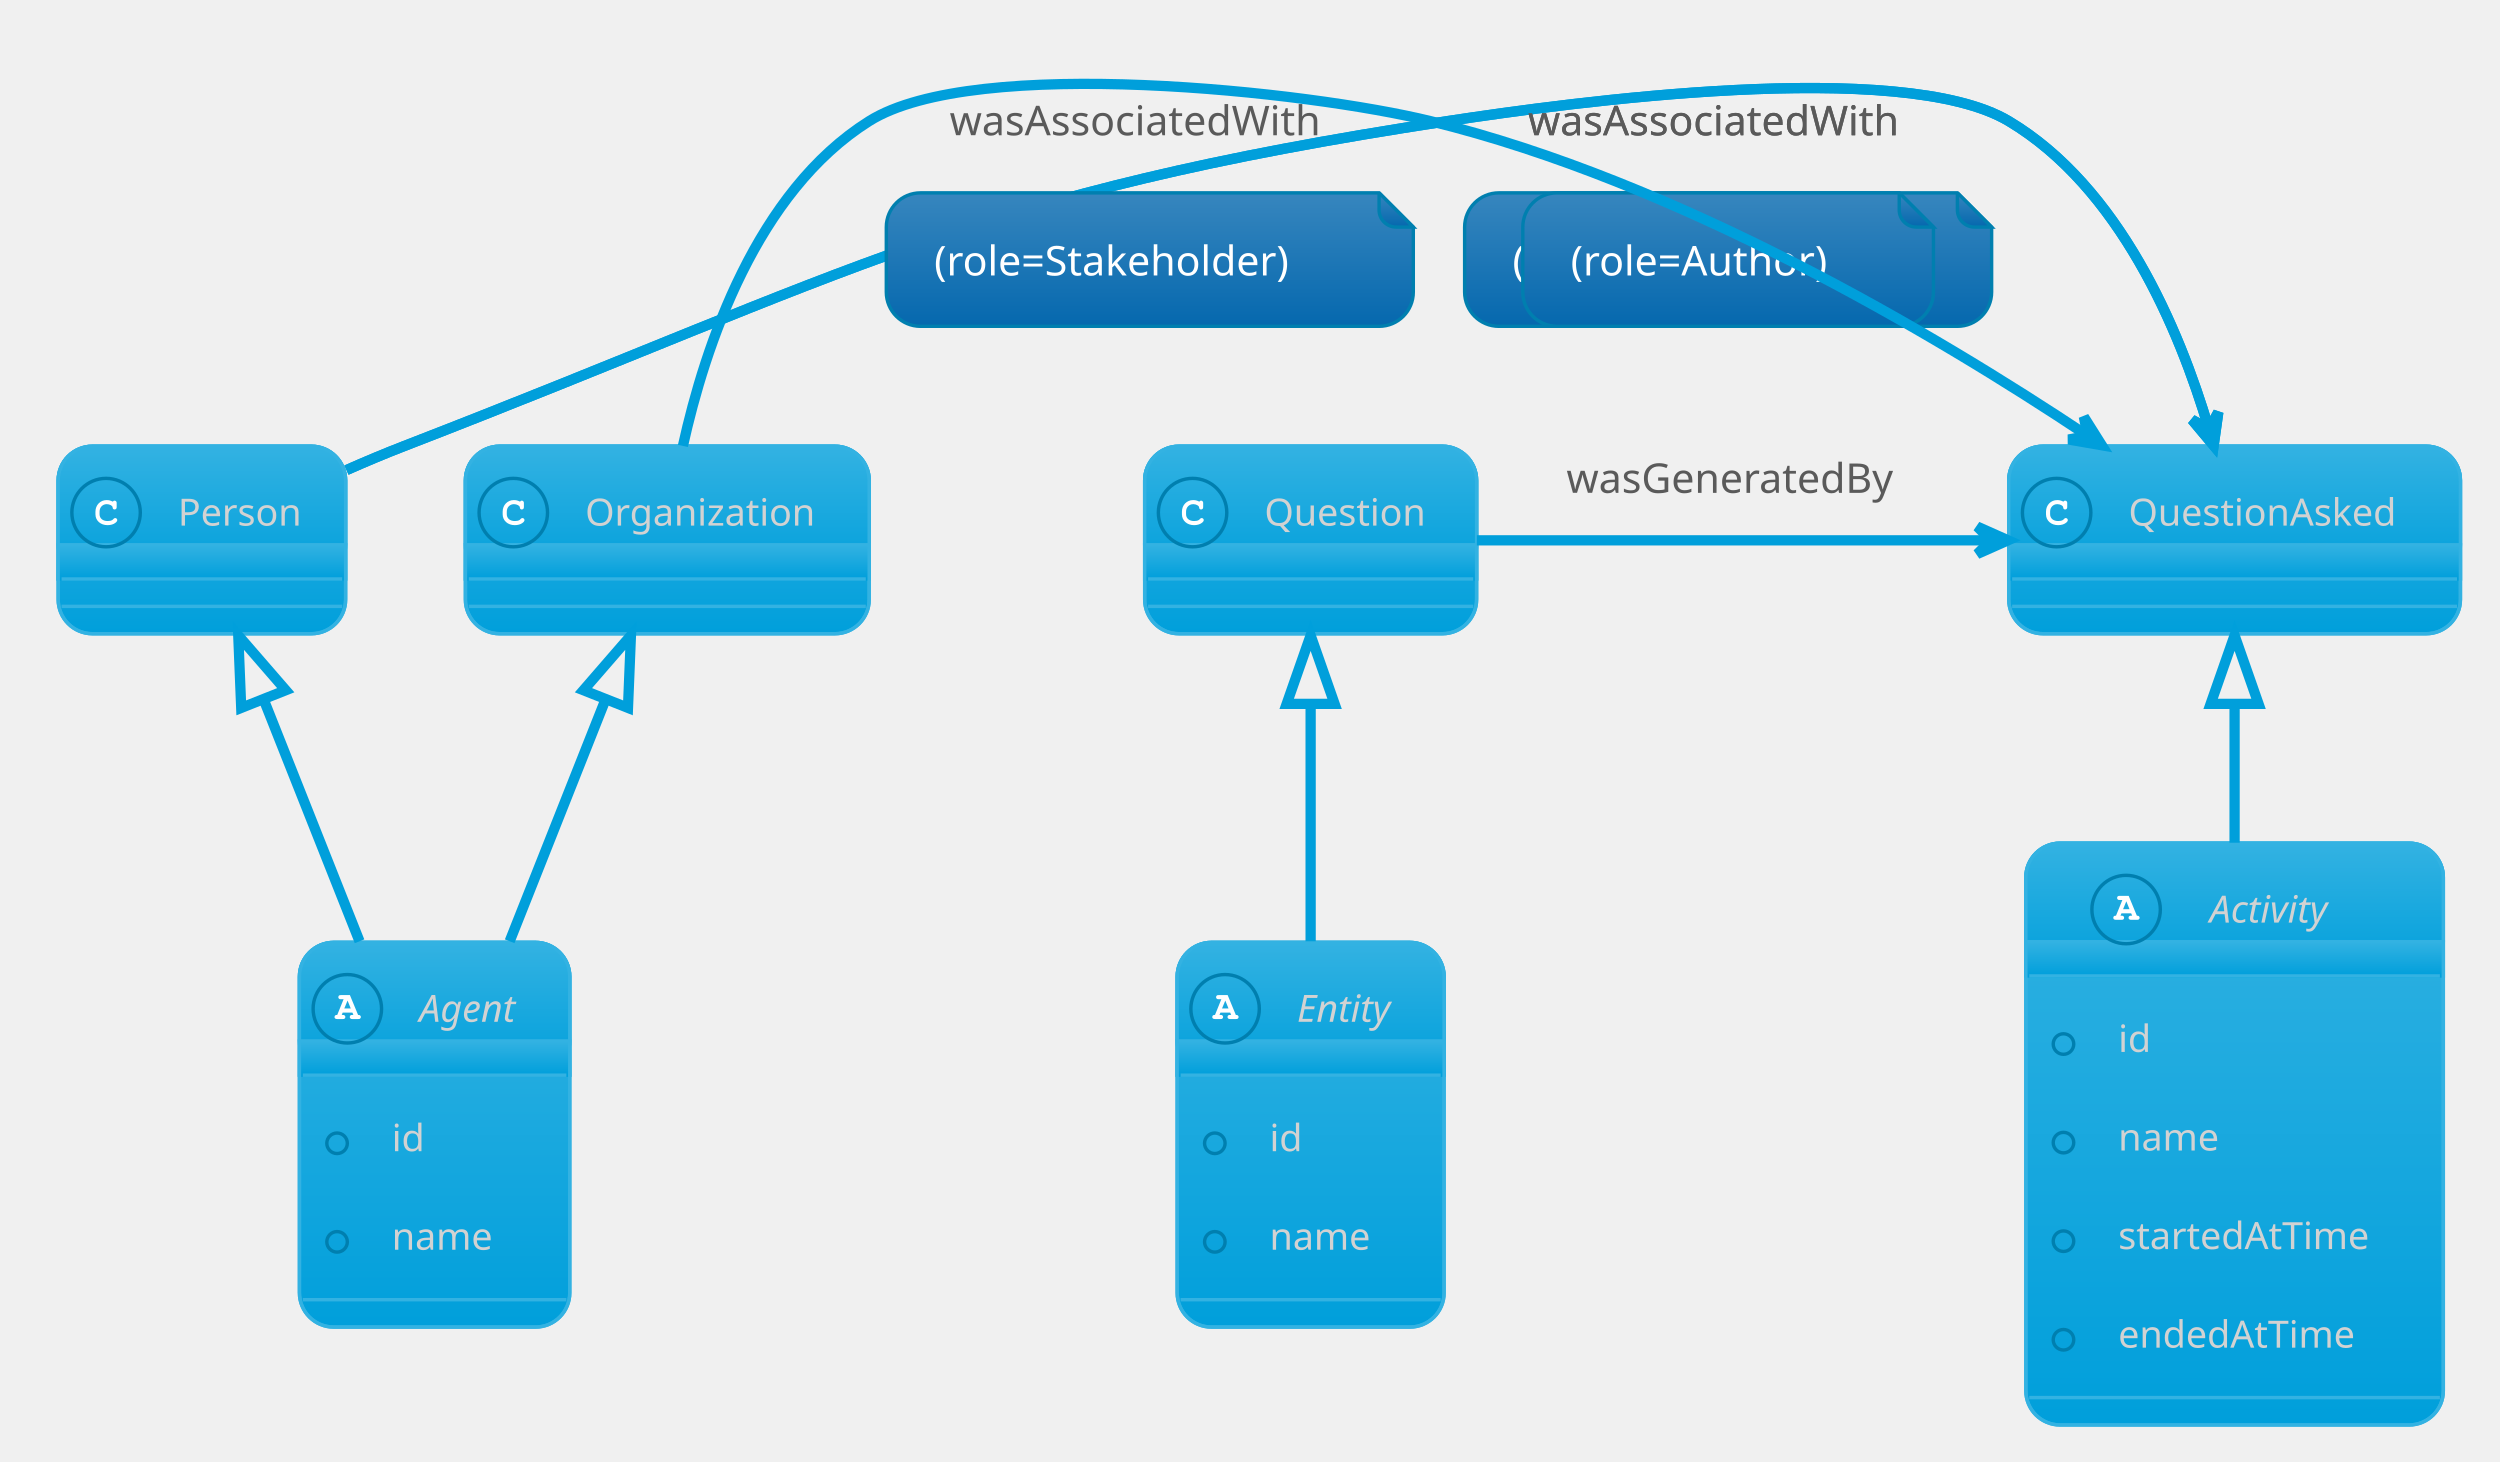
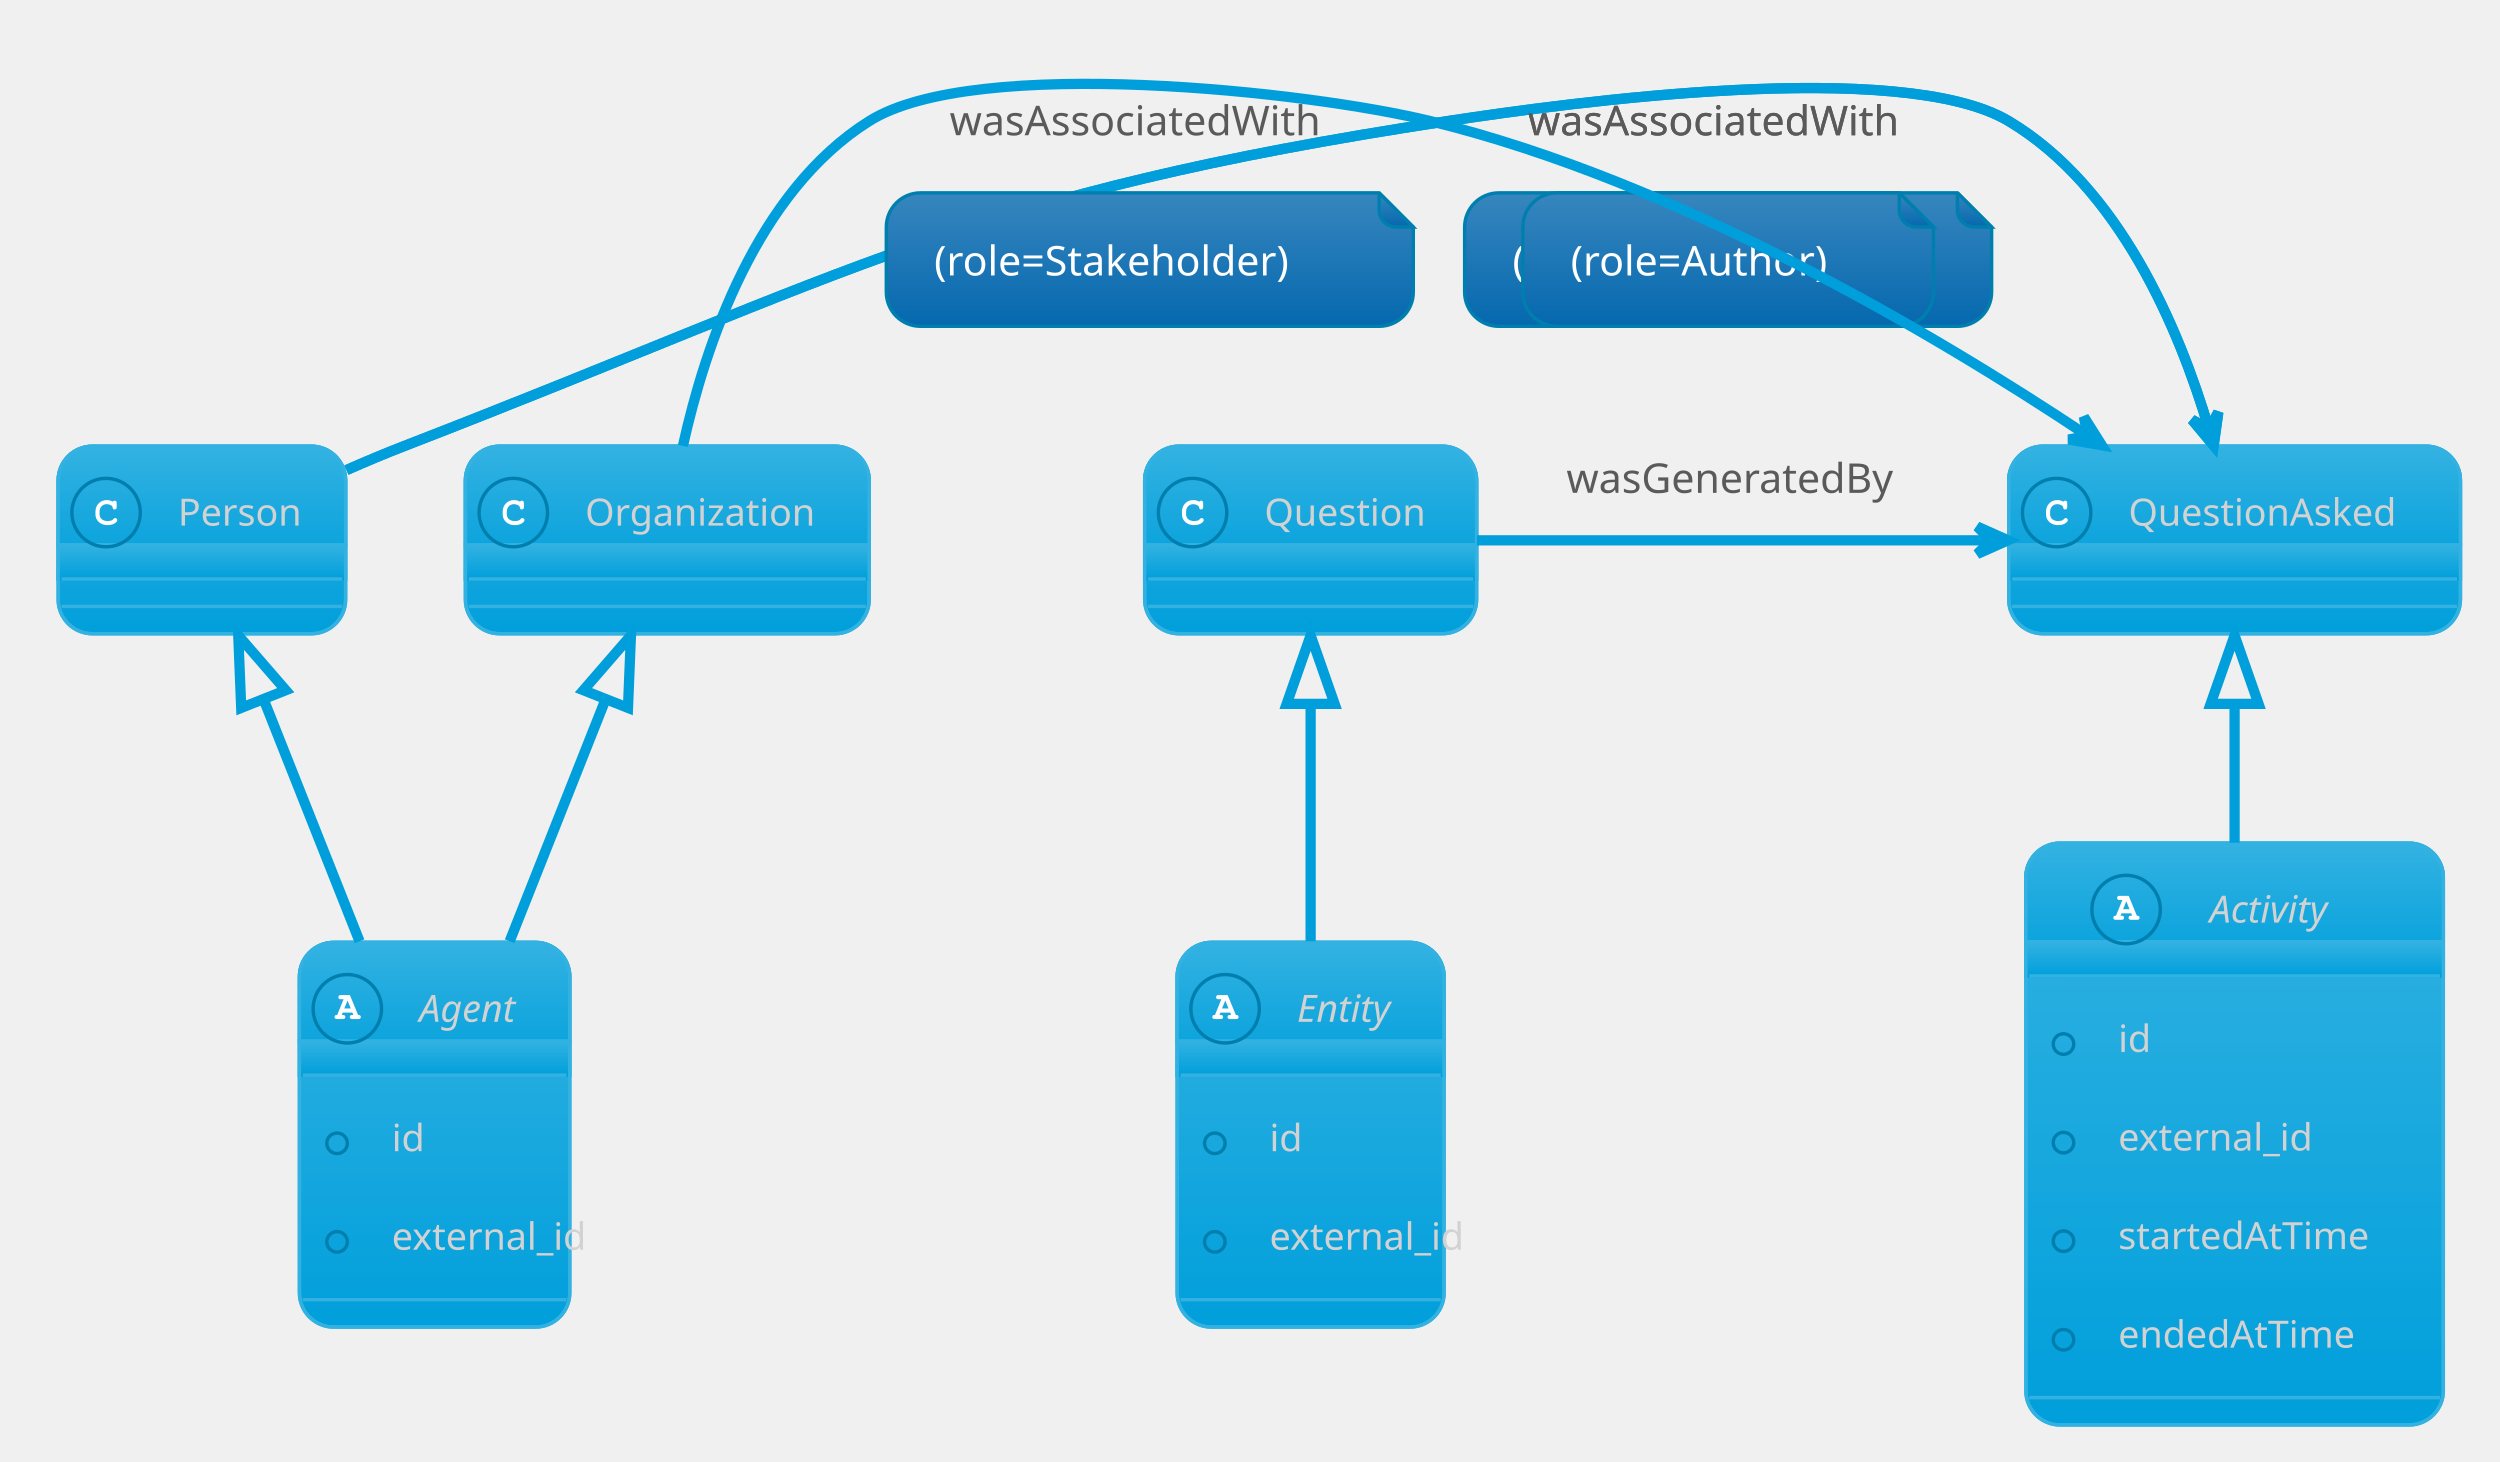
<svg xmlns="http://www.w3.org/2000/svg" contentStyleType="text/css" height="445.833px" preserveAspectRatio="none" style="width:761px;height:445px;background:#00000000;" version="1.1" viewBox="0 0 761 445" width="761.458px" zoomAndPan="magnify">
  <defs>
    <linearGradient id="g10yd9xms7kqf80" x1="50%" x2="50%" y1="0%" y2="100%">
      <stop offset="0%" stop-color="#33B2E2" />
      <stop offset="100%" stop-color="#009FDB" />
    </linearGradient>
    <linearGradient id="g10yd9xms7kqf81" x1="50%" x2="50%" y1="0%" y2="100%">
      <stop offset="0%" stop-color="#3786BE" />
      <stop offset="100%" stop-color="#0568AE" />
    </linearGradient>
  </defs>
  <g>
    <g id="elem_Agent">
      <rect codeLine="4" fill="url(#g10yd9xms7kqf80)" height="117.098" id="Agent" rx="10.417" ry="10.417" style="stroke:#33B2E2;stroke-width:1.042;" width="82.292" x="91.146" y="286.863" />
      <rect fill="url(#g10yd9xms7kqf80)" height="40.422" rx="10.417" ry="10.417" style="stroke:url(#g10yd9xms7kqf80);stroke-width:1.042;" width="82.292" x="91.146" y="286.863" />
      <rect fill="url(#g10yd9xms7kqf80)" height="10.417" style="stroke:url(#g10yd9xms7kqf80);stroke-width:1.042;" width="82.292" x="91.146" y="316.868" />
      <rect codeLine="4" fill="none" height="117.098" id="Agent" rx="10.417" ry="10.417" style="stroke:#33B2E2;stroke-width:1.042;" width="82.292" x="91.146" y="286.863" />
      <ellipse cx="105.729" cy="307.074" fill="none" rx="10.417" ry="10.417" style="stroke:#007FAF;stroke-width:1.042;" />
      <path d="M107.275,308.23 L107.568,308.946 L107.275,308.946 C106.966,308.946 106.868,308.962 106.755,309.044 C106.576,309.141 106.462,309.369 106.462,309.581 C106.462,309.776 106.559,309.955 106.722,310.069 C106.836,310.167 106.982,310.199 107.275,310.199 L109.017,310.199 C109.277,310.199 109.44,310.167 109.538,310.118 C109.733,310.004 109.847,309.792 109.847,309.581 C109.847,309.369 109.749,309.19 109.587,309.076 C109.456,308.979 109.342,308.946 109.001,308.946 L106.51,302.908 L103.809,302.908 C103.467,302.908 103.385,302.924 103.272,303.005 C103.076,303.119 102.978,303.331 102.978,303.542 C102.978,303.738 103.076,303.917 103.239,304.047 C103.353,304.145 103.483,304.161 103.809,304.161 L104.59,304.161 L102.653,308.946 C102.344,308.946 102.23,308.962 102.116,309.044 C101.937,309.141 101.823,309.369 101.823,309.581 C101.823,309.988 102.1,310.199 102.653,310.199 L104.313,310.199 C104.574,310.199 104.736,310.167 104.834,310.118 C105.013,310.004 105.127,309.792 105.127,309.581 C105.127,309.369 105.029,309.19 104.867,309.06 C104.753,308.979 104.639,308.946 104.313,308.946 L104.02,308.946 L104.313,308.23 L107.275,308.23 Z M106.771,306.977 L104.801,306.977 L105.794,304.568 L106.771,306.977 Z " fill="#FFFFFF" />
      <text fill="#D2D2D2" font-family="&quot;Verdana&quot;" font-size="11.458" font-style="italic" lengthAdjust="spacing" textLength="34.375" x="127.604" y="311.041">Agent</text>
      <line style="stroke:#33B2E2;stroke-width:1.042;" x1="92.188" x2="172.396" y1="327.285" y2="327.285" />
      <ellipse cx="102.604" cy="348.017" fill="none" rx="3.125" ry="3.125" style="stroke:#007FAF;stroke-width:1.042;" />
      <text fill="#D2D2D2" font-family="&quot;Verdana&quot;" font-size="11.458" lengthAdjust="spacing" textLength="10.417" x="119.271" y="350.421">id</text>
      <ellipse cx="102.604" cy="378.022" fill="none" rx="3.125" ry="3.125" style="stroke:#007FAF;stroke-width:1.042;" />
-       <text fill="#D2D2D2" font-family="&quot;Verdana&quot;" font-size="11.458" lengthAdjust="spacing" textLength="34.375" x="119.271" y="380.426">name</text>
+       <text fill="#D2D2D2" font-family="&quot;Verdana&quot;" font-size="11.458" lengthAdjust="spacing" textLength="34.375" x="119.271" y="380.426">external_id</text>
      <line style="stroke:#33B2E2;stroke-width:1.042;" x1="92.188" x2="172.396" y1="395.628" y2="395.628" />
    </g>
    <g id="elem_Activity">
      <rect codeLine="9" fill="url(#g10yd9xms7kqf80)" height="177.108" id="Activity" rx="10.417" ry="10.417" style="stroke:#33B2E2;stroke-width:1.042;" width="127.083" x="616.667" y="256.655" />
      <rect fill="url(#g10yd9xms7kqf80)" height="40.422" rx="10.417" ry="10.417" style="stroke:url(#g10yd9xms7kqf80);stroke-width:1.042;" width="127.083" x="616.667" y="256.655" />
      <rect fill="url(#g10yd9xms7kqf80)" height="10.417" style="stroke:url(#g10yd9xms7kqf80);stroke-width:1.042;" width="127.083" x="616.667" y="286.66" />
      <rect codeLine="9" fill="none" height="177.108" id="Activity" rx="10.417" ry="10.417" style="stroke:#33B2E2;stroke-width:1.042;" width="127.083" x="616.667" y="256.655" />
      <ellipse cx="647.188" cy="276.866" fill="none" rx="10.417" ry="10.417" style="stroke:#007FAF;stroke-width:1.042;" />
      <path d="M648.734,278.022 L649.027,278.738 L648.734,278.738 C648.424,278.738 648.327,278.754 648.213,278.835 C648.034,278.933 647.92,279.161 647.92,279.373 C647.92,279.568 648.018,279.747 648.18,279.861 C648.294,279.958 648.441,279.991 648.734,279.991 L650.475,279.991 C650.736,279.991 650.898,279.958 650.996,279.91 C651.191,279.796 651.305,279.584 651.305,279.373 C651.305,279.161 651.208,278.982 651.045,278.868 C650.915,278.77 650.801,278.738 650.459,278.738 L647.969,272.699 L645.267,272.699 C644.925,272.699 644.844,272.716 644.73,272.797 C644.534,272.911 644.437,273.123 644.437,273.334 C644.437,273.529 644.534,273.708 644.697,273.839 C644.811,273.936 644.941,273.953 645.267,273.953 L646.048,273.953 L644.111,278.738 C643.802,278.738 643.688,278.754 643.574,278.835 C643.395,278.933 643.281,279.161 643.281,279.373 C643.281,279.779 643.558,279.991 644.111,279.991 L645.771,279.991 C646.032,279.991 646.195,279.958 646.292,279.91 C646.471,279.796 646.585,279.584 646.585,279.373 C646.585,279.161 646.488,278.982 646.325,278.852 C646.211,278.77 646.097,278.738 645.771,278.738 L645.479,278.738 L645.771,278.022 L648.734,278.022 Z M648.229,276.768 L646.26,276.768 L647.253,274.36 L648.229,276.768 Z " fill="#FFFFFF" />
      <text fill="#D2D2D2" font-family="&quot;Verdana&quot;" font-size="11.458" font-style="italic" lengthAdjust="spacing" textLength="43.75" x="672.604" y="280.833">Activity</text>
      <line style="stroke:#33B2E2;stroke-width:1.042;" x1="617.708" x2="742.708" y1="297.077" y2="297.077" />
      <ellipse cx="628.125" cy="317.808" fill="none" rx="3.125" ry="3.125" style="stroke:#007FAF;stroke-width:1.042;" />
      <text fill="#D2D2D2" font-family="&quot;Verdana&quot;" font-size="11.458" lengthAdjust="spacing" textLength="10.417" x="644.792" y="320.213">id</text>
      <ellipse cx="628.125" cy="347.813" fill="none" rx="3.125" ry="3.125" style="stroke:#007FAF;stroke-width:1.042;" />
-       <text fill="#D2D2D2" font-family="&quot;Verdana&quot;" font-size="11.458" lengthAdjust="spacing" textLength="34.375" x="644.792" y="350.217">name</text>
+       <text fill="#D2D2D2" font-family="&quot;Verdana&quot;" font-size="11.458" lengthAdjust="spacing" textLength="34.375" x="644.792" y="350.217">external_id</text>
      <ellipse cx="628.125" cy="377.818" fill="none" rx="3.125" ry="3.125" style="stroke:#007FAF;stroke-width:1.042;" />
      <text fill="#D2D2D2" font-family="&quot;Verdana&quot;" font-size="11.458" lengthAdjust="spacing" textLength="84.375" x="644.792" y="380.222">startedAtTime</text>
      <ellipse cx="628.125" cy="407.823" fill="none" rx="3.125" ry="3.125" style="stroke:#007FAF;stroke-width:1.042;" />
      <text fill="#D2D2D2" font-family="&quot;Verdana&quot;" font-size="11.458" lengthAdjust="spacing" textLength="81.25" x="644.792" y="410.227">endedAtTime</text>
      <line style="stroke:#33B2E2;stroke-width:1.042;" x1="617.708" x2="742.708" y1="425.43" y2="425.43" />
    </g>
    <g id="elem_Entity">
      <rect codeLine="16" fill="url(#g10yd9xms7kqf80)" height="117.098" id="Entity" rx="10.417" ry="10.417" style="stroke:#33B2E2;stroke-width:1.042;" width="81.25" x="358.333" y="286.863" />
      <rect fill="url(#g10yd9xms7kqf80)" height="40.422" rx="10.417" ry="10.417" style="stroke:url(#g10yd9xms7kqf80);stroke-width:1.042;" width="81.25" x="358.333" y="286.863" />
      <rect fill="url(#g10yd9xms7kqf80)" height="10.417" style="stroke:url(#g10yd9xms7kqf80);stroke-width:1.042;" width="81.25" x="358.333" y="316.868" />
      <rect codeLine="16" fill="none" height="117.098" id="Entity" rx="10.417" ry="10.417" style="stroke:#33B2E2;stroke-width:1.042;" width="81.25" x="358.333" y="286.863" />
      <ellipse cx="372.917" cy="307.074" fill="none" rx="10.417" ry="10.417" style="stroke:#007FAF;stroke-width:1.042;" />
      <path d="M374.463,308.23 L374.756,308.946 L374.463,308.946 C374.154,308.946 374.056,308.962 373.942,309.044 C373.763,309.141 373.649,309.369 373.649,309.581 C373.649,309.776 373.747,309.955 373.909,310.069 C374.023,310.167 374.17,310.199 374.463,310.199 L376.204,310.199 C376.465,310.199 376.628,310.167 376.725,310.118 C376.921,310.004 377.034,309.792 377.034,309.581 C377.034,309.369 376.937,309.19 376.774,309.076 C376.644,308.979 376.53,308.946 376.188,308.946 L373.698,302.908 L370.996,302.908 C370.654,302.908 370.573,302.924 370.459,303.005 C370.264,303.119 370.166,303.331 370.166,303.542 C370.166,303.738 370.264,303.917 370.426,304.047 C370.54,304.145 370.671,304.161 370.996,304.161 L371.777,304.161 L369.841,308.946 C369.531,308.946 369.417,308.962 369.303,309.044 C369.124,309.141 369.01,309.369 369.01,309.581 C369.01,309.988 369.287,310.199 369.841,310.199 L371.501,310.199 C371.761,310.199 371.924,310.167 372.022,310.118 C372.2,310.004 372.315,309.792 372.315,309.581 C372.315,309.369 372.217,309.19 372.054,309.06 C371.94,308.979 371.826,308.946 371.501,308.946 L371.208,308.946 L371.501,308.23 L374.463,308.23 Z M373.958,306.977 L371.989,306.977 L372.982,304.568 L373.958,306.977 Z " fill="#FFFFFF" />
      <text fill="#D2D2D2" font-family="&quot;Verdana&quot;" font-size="11.458" font-style="italic" lengthAdjust="spacing" textLength="33.333" x="394.792" y="311.041">Entity</text>
      <line style="stroke:#33B2E2;stroke-width:1.042;" x1="359.375" x2="438.542" y1="327.285" y2="327.285" />
      <ellipse cx="369.792" cy="348.017" fill="none" rx="3.125" ry="3.125" style="stroke:#007FAF;stroke-width:1.042;" />
      <text fill="#D2D2D2" font-family="&quot;Verdana&quot;" font-size="11.458" lengthAdjust="spacing" textLength="10.417" x="386.458" y="350.421">id</text>
      <ellipse cx="369.792" cy="378.022" fill="none" rx="3.125" ry="3.125" style="stroke:#007FAF;stroke-width:1.042;" />
-       <text fill="#D2D2D2" font-family="&quot;Verdana&quot;" font-size="11.458" lengthAdjust="spacing" textLength="34.375" x="386.458" y="380.426">name</text>
+       <text fill="#D2D2D2" font-family="&quot;Verdana&quot;" font-size="11.458" lengthAdjust="spacing" textLength="34.375" x="386.458" y="380.426">external_id</text>
      <line style="stroke:#33B2E2;stroke-width:1.042;" x1="359.375" x2="438.542" y1="395.628" y2="395.628" />
    </g>
    <g id="elem_Question">
      <rect fill="url(#g10yd9xms7kqf80)" height="57.088" id="Question" rx="10.417" ry="10.417" style="stroke:#33B2E2;stroke-width:1.042;" width="101.042" x="348.438" y="135.822" />
      <rect fill="url(#g10yd9xms7kqf80)" height="40.422" rx="10.417" ry="10.417" style="stroke:url(#g10yd9xms7kqf80);stroke-width:1.042;" width="101.042" x="348.438" y="135.822" />
      <rect fill="url(#g10yd9xms7kqf80)" height="10.417" style="stroke:url(#g10yd9xms7kqf80);stroke-width:1.042;" width="101.042" x="348.438" y="165.827" />
      <rect fill="none" height="57.088" id="Question" rx="10.417" ry="10.417" style="stroke:#33B2E2;stroke-width:1.042;" width="101.042" x="348.438" y="135.822" />
      <ellipse cx="363.021" cy="156.033" fill="none" rx="10.417" ry="10.417" style="stroke:#007FAF;stroke-width:1.042;" />
      <path d="M364.958,152.647 C364.274,152.322 363.835,152.224 363.184,152.224 C361.263,152.224 359.782,153.738 359.782,155.74 L359.782,156.57 C359.782,158.474 361.344,159.857 363.46,159.857 C364.356,159.857 365.218,159.63 365.755,159.223 C366.195,158.93 366.423,158.604 366.423,158.311 C366.423,157.986 366.13,157.693 365.804,157.693 C365.641,157.693 365.495,157.758 365.348,157.888 C365.007,158.246 365.007,158.246 364.876,158.311 C364.567,158.507 364.062,158.604 363.493,158.604 C361.995,158.604 361.035,157.791 361.035,156.537 L361.035,155.74 C361.035,154.421 361.963,153.461 363.232,153.461 C363.656,153.461 364.111,153.575 364.453,153.77 C364.811,153.966 364.941,154.128 365.007,154.421 C365.055,154.731 365.072,154.812 365.169,154.91 C365.267,155.024 365.446,155.089 365.609,155.089 C365.82,155.089 365.999,154.991 366.13,154.828 C366.211,154.714 366.243,154.584 366.243,154.259 L366.243,153.217 C366.243,152.908 366.227,152.81 366.146,152.696 C366.032,152.501 365.837,152.387 365.609,152.387 C365.397,152.387 365.251,152.468 365.088,152.696 L364.958,152.647 Z " fill="#FFFFFF" />
      <text fill="#D2D2D2" font-family="&quot;Verdana&quot;" font-size="11.458" lengthAdjust="spacing" textLength="53.125" x="384.896" y="159.999">Question</text>
      <line style="stroke:#33B2E2;stroke-width:1.042;" x1="349.479" x2="448.438" y1="176.243" y2="176.243" />
      <line style="stroke:#33B2E2;stroke-width:1.042;" x1="349.479" x2="448.438" y1="184.577" y2="184.577" />
    </g>
    <g id="elem_Person">
      <rect fill="url(#g10yd9xms7kqf80)" height="57.088" id="Person" rx="10.417" ry="10.417" style="stroke:#33B2E2;stroke-width:1.042;" width="87.5" x="17.708" y="135.822" />
      <rect fill="url(#g10yd9xms7kqf80)" height="40.422" rx="10.417" ry="10.417" style="stroke:url(#g10yd9xms7kqf80);stroke-width:1.042;" width="87.5" x="17.708" y="135.822" />
      <rect fill="url(#g10yd9xms7kqf80)" height="10.417" style="stroke:url(#g10yd9xms7kqf80);stroke-width:1.042;" width="87.5" x="17.708" y="165.827" />
      <rect fill="none" height="57.088" id="Person" rx="10.417" ry="10.417" style="stroke:#33B2E2;stroke-width:1.042;" width="87.5" x="17.708" y="135.822" />
      <ellipse cx="32.292" cy="156.033" fill="none" rx="10.417" ry="10.417" style="stroke:#007FAF;stroke-width:1.042;" />
      <path d="M34.228,152.647 C33.545,152.322 33.105,152.224 32.454,152.224 C30.534,152.224 29.053,153.738 29.053,155.74 L29.053,156.57 C29.053,158.474 30.615,159.857 32.731,159.857 C33.626,159.857 34.489,159.63 35.026,159.223 C35.465,158.93 35.693,158.604 35.693,158.311 C35.693,157.986 35.4,157.693 35.075,157.693 C34.912,157.693 34.766,157.758 34.619,157.888 C34.277,158.246 34.277,158.246 34.147,158.311 C33.838,158.507 33.333,158.604 32.764,158.604 C31.266,158.604 30.306,157.791 30.306,156.537 L30.306,155.74 C30.306,154.421 31.234,153.461 32.503,153.461 C32.926,153.461 33.382,153.575 33.724,153.77 C34.082,153.966 34.212,154.128 34.277,154.421 C34.326,154.731 34.342,154.812 34.44,154.91 C34.538,155.024 34.717,155.089 34.88,155.089 C35.091,155.089 35.27,154.991 35.4,154.828 C35.482,154.714 35.514,154.584 35.514,154.259 L35.514,153.217 C35.514,152.908 35.498,152.81 35.417,152.696 C35.303,152.501 35.107,152.387 34.88,152.387 C34.668,152.387 34.522,152.468 34.359,152.696 L34.228,152.647 Z " fill="#FFFFFF" />
      <text fill="#D2D2D2" font-family="&quot;Verdana&quot;" font-size="11.458" lengthAdjust="spacing" textLength="39.583" x="54.167" y="159.999">Person</text>
      <line style="stroke:#33B2E2;stroke-width:1.042;" x1="18.75" x2="104.167" y1="176.243" y2="176.243" />
      <line style="stroke:#33B2E2;stroke-width:1.042;" x1="18.75" x2="104.167" y1="184.577" y2="184.577" />
    </g>
    <g id="elem_Organization">
      <rect fill="url(#g10yd9xms7kqf80)" height="57.088" id="Organization" rx="10.417" ry="10.417" style="stroke:#33B2E2;stroke-width:1.042;" width="122.917" x="141.667" y="135.822" />
      <rect fill="url(#g10yd9xms7kqf80)" height="40.422" rx="10.417" ry="10.417" style="stroke:url(#g10yd9xms7kqf80);stroke-width:1.042;" width="122.917" x="141.667" y="135.822" />
      <rect fill="url(#g10yd9xms7kqf80)" height="10.417" style="stroke:url(#g10yd9xms7kqf80);stroke-width:1.042;" width="122.917" x="141.667" y="165.827" />
      <rect fill="none" height="57.088" id="Organization" rx="10.417" ry="10.417" style="stroke:#33B2E2;stroke-width:1.042;" width="122.917" x="141.667" y="135.822" />
      <ellipse cx="156.25" cy="156.033" fill="none" rx="10.417" ry="10.417" style="stroke:#007FAF;stroke-width:1.042;" />
      <path d="M158.187,152.647 C157.503,152.322 157.064,152.224 156.413,152.224 C154.492,152.224 153.011,153.738 153.011,155.74 L153.011,156.57 C153.011,158.474 154.574,159.857 156.69,159.857 C157.585,159.857 158.447,159.63 158.984,159.223 C159.424,158.93 159.652,158.604 159.652,158.311 C159.652,157.986 159.359,157.693 159.033,157.693 C158.87,157.693 158.724,157.758 158.577,157.888 C158.236,158.246 158.236,158.246 158.106,158.311 C157.796,158.507 157.292,158.604 156.722,158.604 C155.225,158.604 154.264,157.791 154.264,156.537 L154.264,155.74 C154.264,154.421 155.192,153.461 156.462,153.461 C156.885,153.461 157.34,153.575 157.682,153.77 C158.04,153.966 158.171,154.128 158.236,154.421 C158.285,154.731 158.301,154.812 158.398,154.91 C158.496,155.024 158.675,155.089 158.838,155.089 C159.049,155.089 159.228,154.991 159.359,154.828 C159.44,154.714 159.473,154.584 159.473,154.259 L159.473,153.217 C159.473,152.908 159.456,152.81 159.375,152.696 C159.261,152.501 159.066,152.387 158.838,152.387 C158.626,152.387 158.48,152.468 158.317,152.696 L158.187,152.647 Z " fill="#FFFFFF" />
      <text fill="#D2D2D2" font-family="&quot;Verdana&quot;" font-size="11.458" lengthAdjust="spacing" textLength="75" x="178.125" y="159.999">Organization</text>
      <line style="stroke:#33B2E2;stroke-width:1.042;" x1="142.708" x2="263.542" y1="176.243" y2="176.243" />
      <line style="stroke:#33B2E2;stroke-width:1.042;" x1="142.708" x2="263.542" y1="184.577" y2="184.577" />
    </g>
    <g id="elem_QuestionAsked">
      <rect fill="url(#g10yd9xms7kqf80)" height="57.088" id="QuestionAsked" rx="10.417" ry="10.417" style="stroke:#33B2E2;stroke-width:1.042;" width="137.5" x="611.458" y="135.822" />
      <rect fill="url(#g10yd9xms7kqf80)" height="40.422" rx="10.417" ry="10.417" style="stroke:url(#g10yd9xms7kqf80);stroke-width:1.042;" width="137.5" x="611.458" y="135.822" />
      <rect fill="url(#g10yd9xms7kqf80)" height="10.417" style="stroke:url(#g10yd9xms7kqf80);stroke-width:1.042;" width="137.5" x="611.458" y="165.827" />
      <rect fill="none" height="57.088" id="QuestionAsked" rx="10.417" ry="10.417" style="stroke:#33B2E2;stroke-width:1.042;" width="137.5" x="611.458" y="135.822" />
      <ellipse cx="626.042" cy="156.033" fill="none" rx="10.417" ry="10.417" style="stroke:#007FAF;stroke-width:1.042;" />
      <path d="M627.979,152.647 C627.295,152.322 626.856,152.224 626.204,152.224 C624.284,152.224 622.803,153.738 622.803,155.74 L622.803,156.57 C622.803,158.474 624.365,159.857 626.481,159.857 C627.376,159.857 628.239,159.63 628.776,159.223 C629.216,158.93 629.443,158.604 629.443,158.311 C629.443,157.986 629.15,157.693 628.825,157.693 C628.662,157.693 628.516,157.758 628.369,157.888 C628.027,158.246 628.027,158.246 627.897,158.311 C627.588,158.507 627.083,158.604 626.514,158.604 C625.016,158.604 624.056,157.791 624.056,156.537 L624.056,155.74 C624.056,154.421 624.984,153.461 626.253,153.461 C626.676,153.461 627.132,153.575 627.474,153.77 C627.832,153.966 627.962,154.128 628.027,154.421 C628.076,154.731 628.092,154.812 628.19,154.91 C628.288,155.024 628.467,155.089 628.63,155.089 C628.841,155.089 629.02,154.991 629.15,154.828 C629.232,154.714 629.264,154.584 629.264,154.259 L629.264,153.217 C629.264,152.908 629.248,152.81 629.167,152.696 C629.053,152.501 628.857,152.387 628.63,152.387 C628.418,152.387 628.271,152.468 628.109,152.696 L627.979,152.647 Z " fill="#FFFFFF" />
      <text fill="#D2D2D2" font-family="&quot;Verdana&quot;" font-size="11.458" lengthAdjust="spacing" textLength="89.583" x="647.917" y="159.999">QuestionAsked</text>
      <line style="stroke:#33B2E2;stroke-width:1.042;" x1="612.5" x2="747.917" y1="176.243" y2="176.243" />
      <line style="stroke:#33B2E2;stroke-width:1.042;" x1="612.5" x2="747.917" y1="184.577" y2="184.577" />
    </g>
    <g id="link_Question_Entity">
      <path codeLine="22" d="M398.958,214.409 C398.958,236.706 398.958,263.262 398.958,286.524 " fill="none" id="Question-backto-Entity" style="stroke:#009FDB;stroke-width:3.125;" />
      <polygon fill="none" points="391.667,214.256,398.958,193.423,406.25,214.256,391.667,214.256" style="stroke:#009FDB;stroke-width:3.125;" />
    </g>
    <g id="link_Person_Agent">
      <path codeLine="23" d="M80.294,213.015 C89.247,235.593 100.025,262.775 109.441,286.524 " fill="none" id="Person-backto-Agent" style="stroke:#009FDB;stroke-width:3.125;" />
      <polygon fill="none" points="73.427,215.477,72.526,193.423,86.983,210.102,73.427,215.477" style="stroke:#009FDB;stroke-width:3.125;" />
    </g>
    <g id="link_Organization_Agent">
      <path codeLine="24" d="M184.29,213.015 C175.337,235.593 164.558,262.775 155.143,286.524 " fill="none" id="Organization-backto-Agent" style="stroke:#009FDB;stroke-width:3.125;" />
      <polygon fill="none" points="177.6,210.102,192.057,193.423,191.156,215.477,177.6,210.102" style="stroke:#009FDB;stroke-width:3.125;" />
    </g>
    <g id="link_QuestionAsked_Activity">
      <path codeLine="25" d="M680.208,214.417 C680.208,227.498 680.208,242.046 680.208,256.533 " fill="none" id="QuestionAsked-backto-Activity" style="stroke:#009FDB;stroke-width:3.125;" />
      <polygon fill="none" points="672.917,214.256,680.208,193.423,687.5,214.256,672.917,214.256" style="stroke:#009FDB;stroke-width:3.125;" />
    </g>
    <g id="link_Person_QuestionAsked">
      <path codeLine="27" d="M105.463,143.094 C111.282,140.523 117.207,138.03 122.917,135.822 C260.853,82.471 294.413,59.107 440.625,36.864 C478.156,31.154 578.865,17.401 611.458,36.864 C645.158,56.986 663.313,99.958 672.357,130.466 " fill="none" id="Person-to-QuestionAsked" style="stroke:#009FDB;stroke-width:3.125;" />
      <polygon fill="#009FDB" points="673.837,135.629,675.259,125.469,672.402,130.622,667.248,127.765,673.837,135.629" style="stroke:#009FDB;stroke-width:3.125;" />
      <text fill="#5A5A5A" font-family="&quot;Verdana&quot;" font-size="12.5" lengthAdjust="spacing" textLength="121.875" x="465.104" y="41.175">wasAssociatedWith</text>
      <path d="M445.833,69.123 L445.833,88.914 A10.417,10.417 0 0 0 456.25,99.331 L595.833,99.331 A10.417,10.417 0 0 0 606.25,88.914 L606.25,69.123 L595.833,58.706 L456.25,58.706 A10.417,10.417 0 0 0 445.833,69.123 " fill="url(#g10yd9xms7kqf81)" style="stroke:#007FAF;stroke-width:1.042;" />
      <path d="M595.833,58.706 L595.833,63.914 A5.208,5.208 0 0 0 601.042,69.123 L606.25,69.123 L595.833,58.706 " fill="url(#g10yd9xms7kqf81)" style="stroke:#007FAF;stroke-width:1.042;" />
      <text fill="#FFFFFF" font-family="&quot;Verdana&quot;" font-size="12.5" lengthAdjust="spacing" textLength="121.875" x="460.417" y="83.85">(role=Stakeholder)</text>
    </g>
    <g id="link_Person_QuestionAsked">
      <path codeLine="31" d="M105.463,143.094 C111.282,140.523 117.207,138.03 122.917,135.822 C260.853,82.471 294.413,59.107 440.625,36.864 C478.156,31.154 578.865,17.401 611.458,36.864 C645.158,56.986 663.313,99.958 672.357,130.466 " fill="none" id="Person-to-QuestionAsked-1" style="stroke:#009FDB;stroke-width:3.125;" />
      <polygon fill="#009FDB" points="673.837,135.629,675.259,125.469,672.402,130.622,667.248,127.765,673.837,135.629" style="stroke:#009FDB;stroke-width:3.125;" />
      <text fill="#5A5A5A" font-family="&quot;Verdana&quot;" font-size="12.5" lengthAdjust="spacing" textLength="121.875" x="465.104" y="41.175">wasAssociatedWith</text>
      <path d="M463.542,69.123 L463.542,88.914 A10.417,10.417 0 0 0 473.958,99.331 L578.125,99.331 A10.417,10.417 0 0 0 588.542,88.914 L588.542,69.123 L578.125,58.706 L473.958,58.706 A10.417,10.417 0 0 0 463.542,69.123 " fill="url(#g10yd9xms7kqf81)" style="stroke:#007FAF;stroke-width:1.042;" />
      <path d="M578.125,58.706 L578.125,63.914 A5.208,5.208 0 0 0 583.333,69.123 L588.542,69.123 L578.125,58.706 " fill="url(#g10yd9xms7kqf81)" style="stroke:#007FAF;stroke-width:1.042;" />
      <text fill="#FFFFFF" font-family="&quot;Verdana&quot;" font-size="12.5" lengthAdjust="spacing" textLength="86.458" x="478.125" y="83.85">(role=Author)</text>
    </g>
    <g id="link_Organization_QuestionAsked">
      <path codeLine="29" d="M207.879,135.742 C214.629,105.219 230.229,58.448 264.583,36.864 C296.728,16.667 398.544,27.83 435.417,36.864 C510.499,55.258 588.146,101.13 635.32,132.552 " fill="none" id="Organization-to-QuestionAsked" style="stroke:#009FDB;stroke-width:3.125;" />
      <polygon fill="#009FDB" points="639.788,135.546,634.319,126.867,635.461,132.647,629.681,133.79,639.788,135.546" style="stroke:#009FDB;stroke-width:3.125;" />
      <text fill="#5A5A5A" font-family="&quot;Verdana&quot;" font-size="12.5" lengthAdjust="spacing" textLength="121.875" x="289.062" y="41.175">wasAssociatedWith</text>
      <path d="M269.792,69.123 L269.792,88.914 A10.417,10.417 0 0 0 280.208,99.331 L419.792,99.331 A10.417,10.417 0 0 0 430.208,88.914 L430.208,69.123 L419.792,58.706 L280.208,58.706 A10.417,10.417 0 0 0 269.792,69.123 " fill="url(#g10yd9xms7kqf81)" style="stroke:#007FAF;stroke-width:1.042;" />
      <path d="M419.792,58.706 L419.792,63.914 A5.208,5.208 0 0 0 425,69.123 L430.208,69.123 L419.792,58.706 " fill="url(#g10yd9xms7kqf81)" style="stroke:#007FAF;stroke-width:1.042;" />
      <text fill="#FFFFFF" font-family="&quot;Verdana&quot;" font-size="12.5" lengthAdjust="spacing" textLength="121.875" x="284.375" y="83.85">(role=Stakeholder)</text>
    </g>
    <g id="link_Question_QuestionAsked">
      <path codeLine="33" d="M449.565,164.468 C493.13,164.468 556.579,164.468 605.907,164.468 " fill="none" id="Question-to-QuestionAsked" style="stroke:#009FDB;stroke-width:3.125;" />
      <polygon fill="#009FDB" points="611.242,164.468,601.867,160.301,606.033,164.468,601.867,168.634,611.242,164.468" style="stroke:#009FDB;stroke-width:3.125;" />
      <text fill="#5A5A5A" font-family="&quot;Verdana&quot;" font-size="12.5" lengthAdjust="spacing" textLength="107.292" x="476.823" y="150.029">wasGeneratedBy</text>
    </g>
  </g>
</svg>
